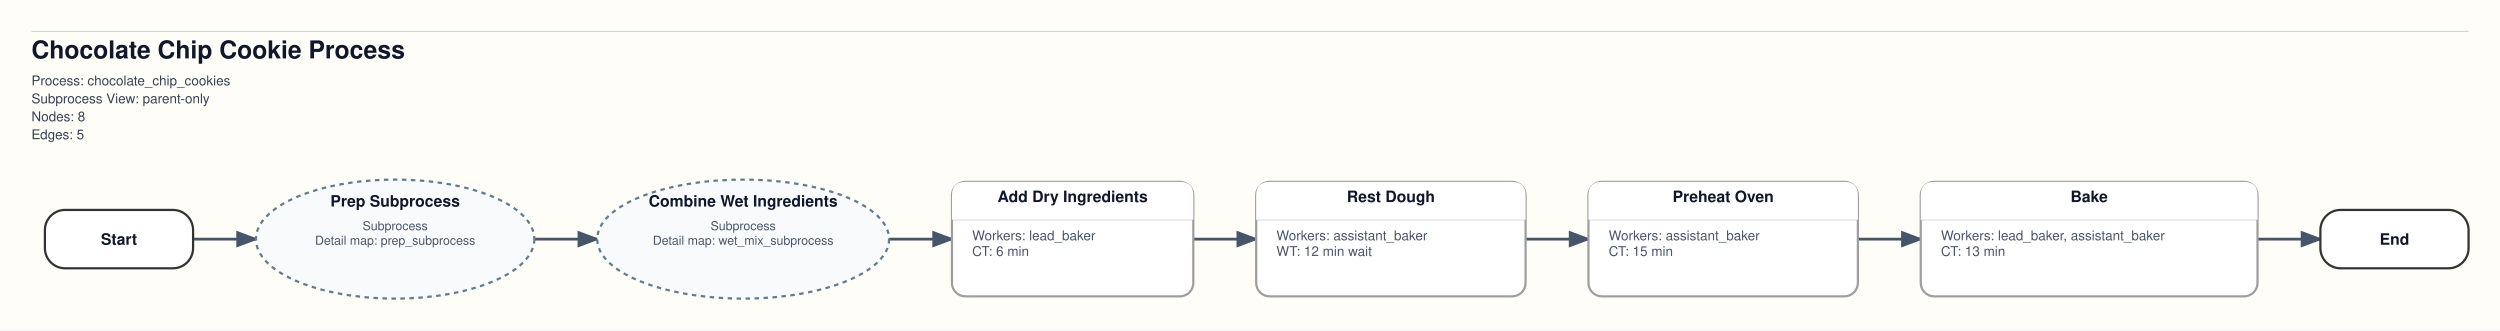
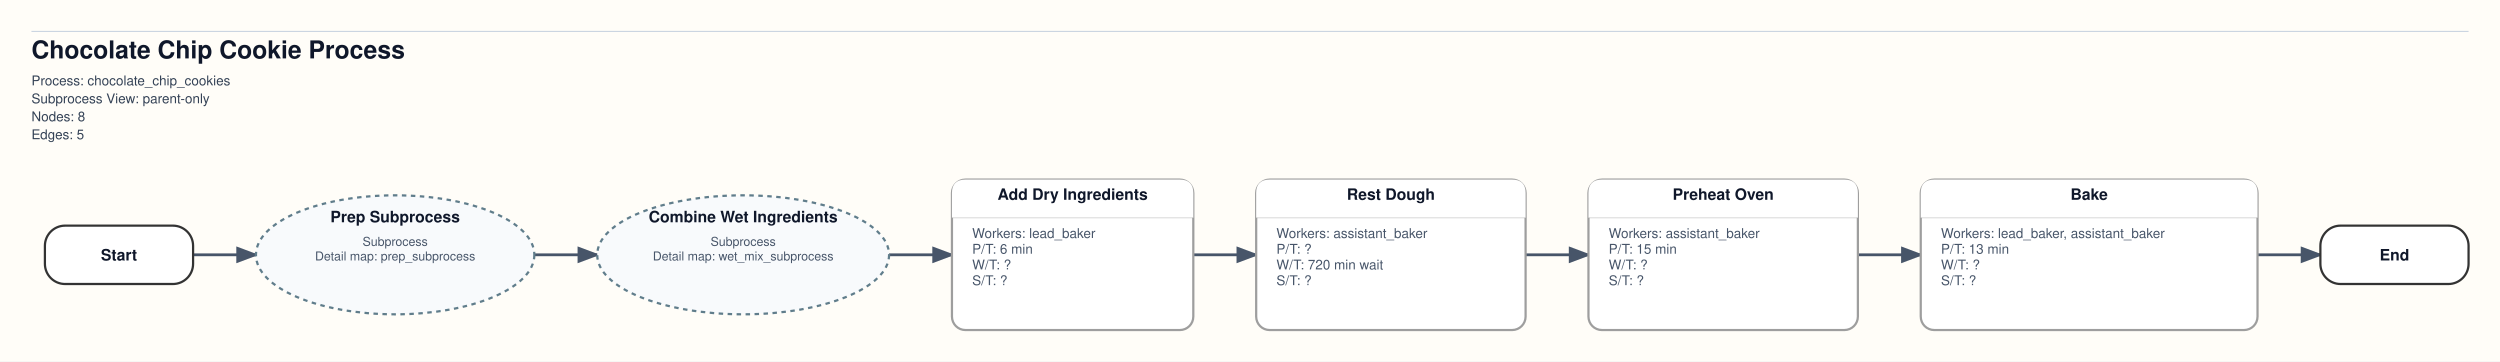
- <svg xmlns="http://www.w3.org/2000/svg" width="2227" height="294" viewBox="0 0 2227 294" data-flo-artifact-kind="svg" data-flo-backend="svg" data-flo-diagram="sppm" data-flo-layout-engine="elk" role="img" aria-labelledby="flo-svg-title flo-svg-description" data-sppm-publication-page-id="main-p1">
+ <svg xmlns="http://www.w3.org/2000/svg" width="2227" height="322" viewBox="0 0 2227 322" data-flo-artifact-kind="svg" data-flo-backend="svg" data-flo-diagram="sppm" data-flo-layout-engine="elk" role="img" aria-labelledby="flo-svg-title flo-svg-description" data-sppm-publication-page-id="main-p1">
  <defs>
    <marker id="flo-sppm-arrow" markerWidth="8" markerHeight="6" refX="7" refY="3" orient="auto" markerUnits="strokeWidth">
      <path d="M0,0 L8,3 L0,6 z" fill="#475569" />
    </marker>
    <marker id="flo-sppm-rework-arrow" markerWidth="8" markerHeight="6" refX="7" refY="3" orient="auto" markerUnits="strokeWidth">
      <path d="M0,0 L8,3 L0,6 z" fill="#b91c1c" />
    </marker>
  </defs>
  <rect width="100%" height="100%" fill="#fffdf8" />
  <g data-sppm-publication-band="header">
    <line x1="28.0" y1="28.0" x2="2199.0" y2="28.0" stroke="#cbd5e1" stroke-width="1" />
    <text x="28.0" y="52.0" font-family="Helvetica" font-size="22" font-weight="700" fill="#0f172a">Chocolate Chip Cookie Process</text>
    <text x="28.0" y="76.0" font-family="Helvetica" font-size="12" fill="#334155">Process: chocolate_chip_cookies</text>
    <text x="28.0" y="92.0" font-family="Helvetica" font-size="12" fill="#334155">Subprocess View: parent-only</text>
    <text x="28.0" y="108.0" font-family="Helvetica" font-size="12" fill="#334155">Nodes: 8</text>
    <text x="28.0" y="124.0" font-family="Helvetica" font-size="12" fill="#334155">Edges: 5</text>
  </g>
  <g transform="translate(28.0,148.0)">
    <g data-edge-source="add_dry_ingredients" data-edge-target="rest_dough" data-edge-kind="direct">
-       <polyline points="1035.0,65.0 1091.0,65.0" fill="none" stroke="#475569" stroke-width="2.5" stroke-linecap="round" stroke-linejoin="round" marker-end="url(#flo-sppm-arrow)" />
+       <polyline points="1035.0,79.0 1091.0,79.0" fill="none" stroke="#475569" stroke-width="2.5" stroke-linecap="round" stroke-linejoin="round" marker-end="url(#flo-sppm-arrow)" />
    </g>
    <g data-edge-source="bake" data-edge-target="end" data-edge-kind="direct">
-       <polyline points="1983.0,65.0 2039.0,65.0" fill="none" stroke="#475569" stroke-width="2.5" stroke-linecap="round" stroke-linejoin="round" marker-end="url(#flo-sppm-arrow)" />
+       <polyline points="1983.0,79.0 2039.0,79.0" fill="none" stroke="#475569" stroke-width="2.5" stroke-linecap="round" stroke-linejoin="round" marker-end="url(#flo-sppm-arrow)" />
    </g>
    <g data-edge-source="preheat" data-edge-target="bake" data-edge-kind="direct">
-       <polyline points="1627.0,65.0 1683.0,65.0" fill="none" stroke="#475569" stroke-width="2.5" stroke-linecap="round" stroke-linejoin="round" marker-end="url(#flo-sppm-arrow)" />
+       <polyline points="1627.0,79.0 1683.0,79.0" fill="none" stroke="#475569" stroke-width="2.5" stroke-linecap="round" stroke-linejoin="round" marker-end="url(#flo-sppm-arrow)" />
    </g>
    <g data-edge-source="prep_subprocess" data-edge-target="wet_mix_subprocess" data-edge-kind="direct">
-       <polyline points="448.0,65.0 504.0,65.0" fill="none" stroke="#475569" stroke-width="2.5" stroke-linecap="round" stroke-linejoin="round" marker-end="url(#flo-sppm-arrow)" />
+       <polyline points="448.0,79.0 504.0,79.0" fill="none" stroke="#475569" stroke-width="2.5" stroke-linecap="round" stroke-linejoin="round" marker-end="url(#flo-sppm-arrow)" />
    </g>
    <g data-edge-source="rest_dough" data-edge-target="preheat" data-edge-kind="direct">
-       <polyline points="1331.0,65.0 1387.0,65.0" fill="none" stroke="#475569" stroke-width="2.5" stroke-linecap="round" stroke-linejoin="round" marker-end="url(#flo-sppm-arrow)" />
+       <polyline points="1331.0,79.0 1387.0,79.0" fill="none" stroke="#475569" stroke-width="2.5" stroke-linecap="round" stroke-linejoin="round" marker-end="url(#flo-sppm-arrow)" />
    </g>
    <g data-edge-source="start" data-edge-target="prep_subprocess" data-edge-kind="direct">
-       <polyline points="144.0,65.0 200.0,65.0" fill="none" stroke="#475569" stroke-width="2.5" stroke-linecap="round" stroke-linejoin="round" marker-end="url(#flo-sppm-arrow)" />
+       <polyline points="144.0,79.0 200.0,79.0" fill="none" stroke="#475569" stroke-width="2.5" stroke-linecap="round" stroke-linejoin="round" marker-end="url(#flo-sppm-arrow)" />
    </g>
    <g data-edge-source="wet_mix_subprocess" data-edge-target="add_dry_ingredients" data-edge-kind="direct">
-       <polyline points="764.0,65.0 820.0,65.0" fill="none" stroke="#475569" stroke-width="2.5" stroke-linecap="round" stroke-linejoin="round" marker-end="url(#flo-sppm-arrow)" />
+       <polyline points="764.0,79.0 820.0,79.0" fill="none" stroke="#475569" stroke-width="2.5" stroke-linecap="round" stroke-linejoin="round" marker-end="url(#flo-sppm-arrow)" />
    </g>
    <g data-node-id="start" data-node-kind="start">
-       <rect x="12.0" y="39.0" width="132.0" height="52.0" rx="18" fill="#FFFFFF" stroke="#333333" stroke-width="2" />
-       <text x="78.0" y="70.0" text-anchor="middle" font-family="Helvetica" font-size="14" font-weight="600" fill="#0f172a">Start</text>
+       <rect x="12.0" y="53.0" width="132.0" height="52.0" rx="18" fill="#FFFFFF" stroke="#333333" stroke-width="2" />
+       <text x="78.0" y="84.0" text-anchor="middle" font-family="Helvetica" font-size="14" font-weight="600" fill="#0f172a">Start</text>
    </g>
    <g data-node-id="prep_subprocess" data-node-kind="subprocess">
-       <ellipse cx="324.0" cy="65.0" rx="124.0" ry="53.0" fill="#F8FAFC" stroke="#607D8B" stroke-width="2" stroke-dasharray="4 4" />
-       <text x="324.0" y="36.0" text-anchor="middle" font-family="Helvetica" font-size="14" font-weight="600" fill="#0f172a">Prep Subprocess</text>
-       <text x="324.0" y="57.0" text-anchor="middle" font-family="Helvetica" font-size="11" font-weight="400" fill="#475569">Subprocess</text>
-       <text x="324.0" y="70.0" text-anchor="middle" font-family="Helvetica" font-size="11" font-weight="400" fill="#475569">Detail map: prep_subprocess</text>
+       <ellipse cx="324.0" cy="79.0" rx="124.0" ry="53.0" fill="#F8FAFC" stroke="#607D8B" stroke-width="2" stroke-dasharray="4 4" />
+       <text x="324.0" y="50.0" text-anchor="middle" font-family="Helvetica" font-size="14" font-weight="600" fill="#0f172a">Prep Subprocess</text>
+       <text x="324.0" y="71.0" text-anchor="middle" font-family="Helvetica" font-size="11" font-weight="400" fill="#475569">Subprocess</text>
+       <text x="324.0" y="84.0" text-anchor="middle" font-family="Helvetica" font-size="11" font-weight="400" fill="#475569">Detail map: prep_subprocess</text>
    </g>
    <g data-node-id="wet_mix_subprocess" data-node-kind="subprocess">
-       <ellipse cx="634.0" cy="65.0" rx="130.0" ry="53.0" fill="#F8FAFC" stroke="#607D8B" stroke-width="2" stroke-dasharray="4 4" />
-       <text x="634.0" y="36.0" text-anchor="middle" font-family="Helvetica" font-size="14" font-weight="600" fill="#0f172a">Combine Wet Ingredients</text>
-       <text x="634.0" y="57.0" text-anchor="middle" font-family="Helvetica" font-size="11" font-weight="400" fill="#475569">Subprocess</text>
-       <text x="634.0" y="70.0" text-anchor="middle" font-family="Helvetica" font-size="11" font-weight="400" fill="#475569">Detail map: wet_mix_subprocess</text>
+       <ellipse cx="634.0" cy="79.0" rx="130.0" ry="53.0" fill="#F8FAFC" stroke="#607D8B" stroke-width="2" stroke-dasharray="4 4" />
+       <text x="634.0" y="50.0" text-anchor="middle" font-family="Helvetica" font-size="14" font-weight="600" fill="#0f172a">Combine Wet Ingredients</text>
+       <text x="634.0" y="71.0" text-anchor="middle" font-family="Helvetica" font-size="11" font-weight="400" fill="#475569">Subprocess</text>
+       <text x="634.0" y="84.0" text-anchor="middle" font-family="Helvetica" font-size="11" font-weight="400" fill="#475569">Detail map: wet_mix_subprocess</text>
    </g>
    <g data-node-id="add_dry_ingredients" data-node-kind="task">
-       <rect x="820.0" y="14.0" width="215.0" height="102.0" rx="12" fill="white" stroke="#9E9E9E" stroke-width="2" />
-       <path data-node-header="top-rounded" d="M 832.0 14.0 L 1023.0 14.0 Q 1035.0 14.0 1035.0 26.0 L 1035.0 48.0 L 820.0 48.0 L 820.0 26.0 Q 820.0 14.0 832.0 14.0 Z" fill="#FFFFFF" stroke="none" />
-       <line x1="820.0" y1="48.0" x2="1035.0" y2="48.0" stroke="#9E9E9E" stroke-width="1" opacity="0.35" />
-       <text x="927.5" y="32.0" text-anchor="middle" font-family="Helvetica" font-size="14" font-weight="600" fill="#0f172a">Add Dry Ingredients</text>
-       <text x="838.0" y="66.0" text-anchor="start" font-family="Helvetica" font-size="12" font-weight="400" fill="#475569">Workers: lead_baker</text>
-       <text x="838.0" y="80.0" text-anchor="start" font-family="Helvetica" font-size="12" font-weight="400" fill="#475569">CT: 6 min</text>
+       <rect x="820.0" y="12.0" width="215.0" height="134.0" rx="12" fill="white" stroke="#9E9E9E" stroke-width="2" />
+       <path data-node-header="top-rounded" d="M 832.0 12.0 L 1023.0 12.0 Q 1035.0 12.0 1035.0 24.0 L 1035.0 46.0 L 820.0 46.0 L 820.0 24.0 Q 820.0 12.0 832.0 12.0 Z" fill="#FFFFFF" stroke="none" />
+       <line x1="820.0" y1="46.0" x2="1035.0" y2="46.0" stroke="#9E9E9E" stroke-width="1" opacity="0.35" />
+       <text x="927.5" y="30.0" text-anchor="middle" font-family="Helvetica" font-size="14" font-weight="600" fill="#0f172a">Add Dry Ingredients</text>
+       <text x="838.0" y="64.0" text-anchor="start" font-family="Helvetica" font-size="12" font-weight="400" fill="#475569">Workers: lead_baker</text>
+       <text x="838.0" y="78.0" text-anchor="start" font-family="Helvetica" font-size="12" font-weight="400" fill="#475569">P/T: 6 min</text>
+       <text x="838.0" y="92.0" text-anchor="start" font-family="Helvetica" font-size="12" font-weight="400" fill="#475569">W/T: ?</text>
+       <text x="838.0" y="106.0" text-anchor="start" font-family="Helvetica" font-size="12" font-weight="400" fill="#475569">S/T: ?</text>
    </g>
    <g data-node-id="rest_dough" data-node-kind="wait">
-       <rect x="1091.0" y="14.0" width="240.0" height="102.0" rx="12" fill="white" stroke="#9E9E9E" stroke-width="2" />
-       <path data-node-header="top-rounded" d="M 1103.0 14.0 L 1319.0 14.0 Q 1331.0 14.0 1331.0 26.0 L 1331.0 48.0 L 1091.0 48.0 L 1091.0 26.0 Q 1091.0 14.0 1103.0 14.0 Z" fill="#FFFFFF" stroke="none" />
-       <line x1="1091.0" y1="48.0" x2="1331.0" y2="48.0" stroke="#9E9E9E" stroke-width="1" opacity="0.35" />
-       <text x="1211.0" y="32.0" text-anchor="middle" font-family="Helvetica" font-size="14" font-weight="600" fill="#0f172a">Rest Dough</text>
-       <text x="1109.0" y="66.0" text-anchor="start" font-family="Helvetica" font-size="12" font-weight="400" fill="#475569">Workers: assistant_baker</text>
-       <text x="1109.0" y="80.0" text-anchor="start" font-family="Helvetica" font-size="12" font-weight="400" fill="#475569">WT: 12 min wait</text>
+       <rect x="1091.0" y="12.0" width="240.0" height="134.0" rx="12" fill="white" stroke="#9E9E9E" stroke-width="2" />
+       <path data-node-header="top-rounded" d="M 1103.0 12.0 L 1319.0 12.0 Q 1331.0 12.0 1331.0 24.0 L 1331.0 46.0 L 1091.0 46.0 L 1091.0 24.0 Q 1091.0 12.0 1103.0 12.0 Z" fill="#FFFFFF" stroke="none" />
+       <line x1="1091.0" y1="46.0" x2="1331.0" y2="46.0" stroke="#9E9E9E" stroke-width="1" opacity="0.35" />
+       <text x="1211.0" y="30.0" text-anchor="middle" font-family="Helvetica" font-size="14" font-weight="600" fill="#0f172a">Rest Dough</text>
+       <text x="1109.0" y="64.0" text-anchor="start" font-family="Helvetica" font-size="12" font-weight="400" fill="#475569">Workers: assistant_baker</text>
+       <text x="1109.0" y="78.0" text-anchor="start" font-family="Helvetica" font-size="12" font-weight="400" fill="#475569">P/T: ?</text>
+       <text x="1109.0" y="92.0" text-anchor="start" font-family="Helvetica" font-size="12" font-weight="400" fill="#475569">W/T: 720 min wait</text>
+       <text x="1109.0" y="106.0" text-anchor="start" font-family="Helvetica" font-size="12" font-weight="400" fill="#475569">S/T: ?</text>
    </g>
    <g data-node-id="preheat" data-node-kind="task">
-       <rect x="1387.0" y="14.0" width="240.0" height="102.0" rx="12" fill="white" stroke="#9E9E9E" stroke-width="2" />
-       <path data-node-header="top-rounded" d="M 1399.0 14.0 L 1615.0 14.0 Q 1627.0 14.0 1627.0 26.0 L 1627.0 48.0 L 1387.0 48.0 L 1387.0 26.0 Q 1387.0 14.0 1399.0 14.0 Z" fill="#FFFFFF" stroke="none" />
-       <line x1="1387.0" y1="48.0" x2="1627.0" y2="48.0" stroke="#9E9E9E" stroke-width="1" opacity="0.35" />
-       <text x="1507.0" y="32.0" text-anchor="middle" font-family="Helvetica" font-size="14" font-weight="600" fill="#0f172a">Preheat Oven</text>
-       <text x="1405.0" y="66.0" text-anchor="start" font-family="Helvetica" font-size="12" font-weight="400" fill="#475569">Workers: assistant_baker</text>
-       <text x="1405.0" y="80.0" text-anchor="start" font-family="Helvetica" font-size="12" font-weight="400" fill="#475569">CT: 15 min</text>
+       <rect x="1387.0" y="12.0" width="240.0" height="134.0" rx="12" fill="white" stroke="#9E9E9E" stroke-width="2" />
+       <path data-node-header="top-rounded" d="M 1399.0 12.0 L 1615.0 12.0 Q 1627.0 12.0 1627.0 24.0 L 1627.0 46.0 L 1387.0 46.0 L 1387.0 24.0 Q 1387.0 12.0 1399.0 12.0 Z" fill="#FFFFFF" stroke="none" />
+       <line x1="1387.0" y1="46.0" x2="1627.0" y2="46.0" stroke="#9E9E9E" stroke-width="1" opacity="0.35" />
+       <text x="1507.0" y="30.0" text-anchor="middle" font-family="Helvetica" font-size="14" font-weight="600" fill="#0f172a">Preheat Oven</text>
+       <text x="1405.0" y="64.0" text-anchor="start" font-family="Helvetica" font-size="12" font-weight="400" fill="#475569">Workers: assistant_baker</text>
+       <text x="1405.0" y="78.0" text-anchor="start" font-family="Helvetica" font-size="12" font-weight="400" fill="#475569">P/T: 15 min</text>
+       <text x="1405.0" y="92.0" text-anchor="start" font-family="Helvetica" font-size="12" font-weight="400" fill="#475569">W/T: ?</text>
+       <text x="1405.0" y="106.0" text-anchor="start" font-family="Helvetica" font-size="12" font-weight="400" fill="#475569">S/T: ?</text>
    </g>
    <g data-node-id="bake" data-node-kind="task">
-       <rect x="1683.0" y="14.0" width="300.0" height="102.0" rx="12" fill="white" stroke="#9E9E9E" stroke-width="2" />
-       <path data-node-header="top-rounded" d="M 1695.0 14.0 L 1971.0 14.0 Q 1983.0 14.0 1983.0 26.0 L 1983.0 48.0 L 1683.0 48.0 L 1683.0 26.0 Q 1683.0 14.0 1695.0 14.0 Z" fill="#FFFFFF" stroke="none" />
-       <line x1="1683.0" y1="48.0" x2="1983.0" y2="48.0" stroke="#9E9E9E" stroke-width="1" opacity="0.35" />
-       <text x="1833.0" y="32.0" text-anchor="middle" font-family="Helvetica" font-size="14" font-weight="600" fill="#0f172a">Bake</text>
-       <text x="1701.0" y="66.0" text-anchor="start" font-family="Helvetica" font-size="12" font-weight="400" fill="#475569">Workers: lead_baker, assistant_baker</text>
-       <text x="1701.0" y="80.0" text-anchor="start" font-family="Helvetica" font-size="12" font-weight="400" fill="#475569">CT: 13 min</text>
+       <rect x="1683.0" y="12.0" width="300.0" height="134.0" rx="12" fill="white" stroke="#9E9E9E" stroke-width="2" />
+       <path data-node-header="top-rounded" d="M 1695.0 12.0 L 1971.0 12.0 Q 1983.0 12.0 1983.0 24.0 L 1983.0 46.0 L 1683.0 46.0 L 1683.0 24.0 Q 1683.0 12.0 1695.0 12.0 Z" fill="#FFFFFF" stroke="none" />
+       <line x1="1683.0" y1="46.0" x2="1983.0" y2="46.0" stroke="#9E9E9E" stroke-width="1" opacity="0.35" />
+       <text x="1833.0" y="30.0" text-anchor="middle" font-family="Helvetica" font-size="14" font-weight="600" fill="#0f172a">Bake</text>
+       <text x="1701.0" y="64.0" text-anchor="start" font-family="Helvetica" font-size="12" font-weight="400" fill="#475569">Workers: lead_baker, assistant_baker</text>
+       <text x="1701.0" y="78.0" text-anchor="start" font-family="Helvetica" font-size="12" font-weight="400" fill="#475569">P/T: 13 min</text>
+       <text x="1701.0" y="92.0" text-anchor="start" font-family="Helvetica" font-size="12" font-weight="400" fill="#475569">W/T: ?</text>
+       <text x="1701.0" y="106.0" text-anchor="start" font-family="Helvetica" font-size="12" font-weight="400" fill="#475569">S/T: ?</text>
    </g>
    <g data-node-id="end" data-node-kind="end">
-       <rect x="2039.0" y="39.0" width="132.0" height="52.0" rx="18" fill="#FFFFFF" stroke="#333333" stroke-width="2" />
-       <text x="2105.0" y="70.0" text-anchor="middle" font-family="Helvetica" font-size="14" font-weight="600" fill="#0f172a">End</text>
+       <rect x="2039.0" y="53.0" width="132.0" height="52.0" rx="18" fill="#FFFFFF" stroke="#333333" stroke-width="2" />
+       <text x="2105.0" y="84.0" text-anchor="middle" font-family="Helvetica" font-size="14" font-weight="600" fill="#0f172a">End</text>
    </g>
  </g>
</svg>
